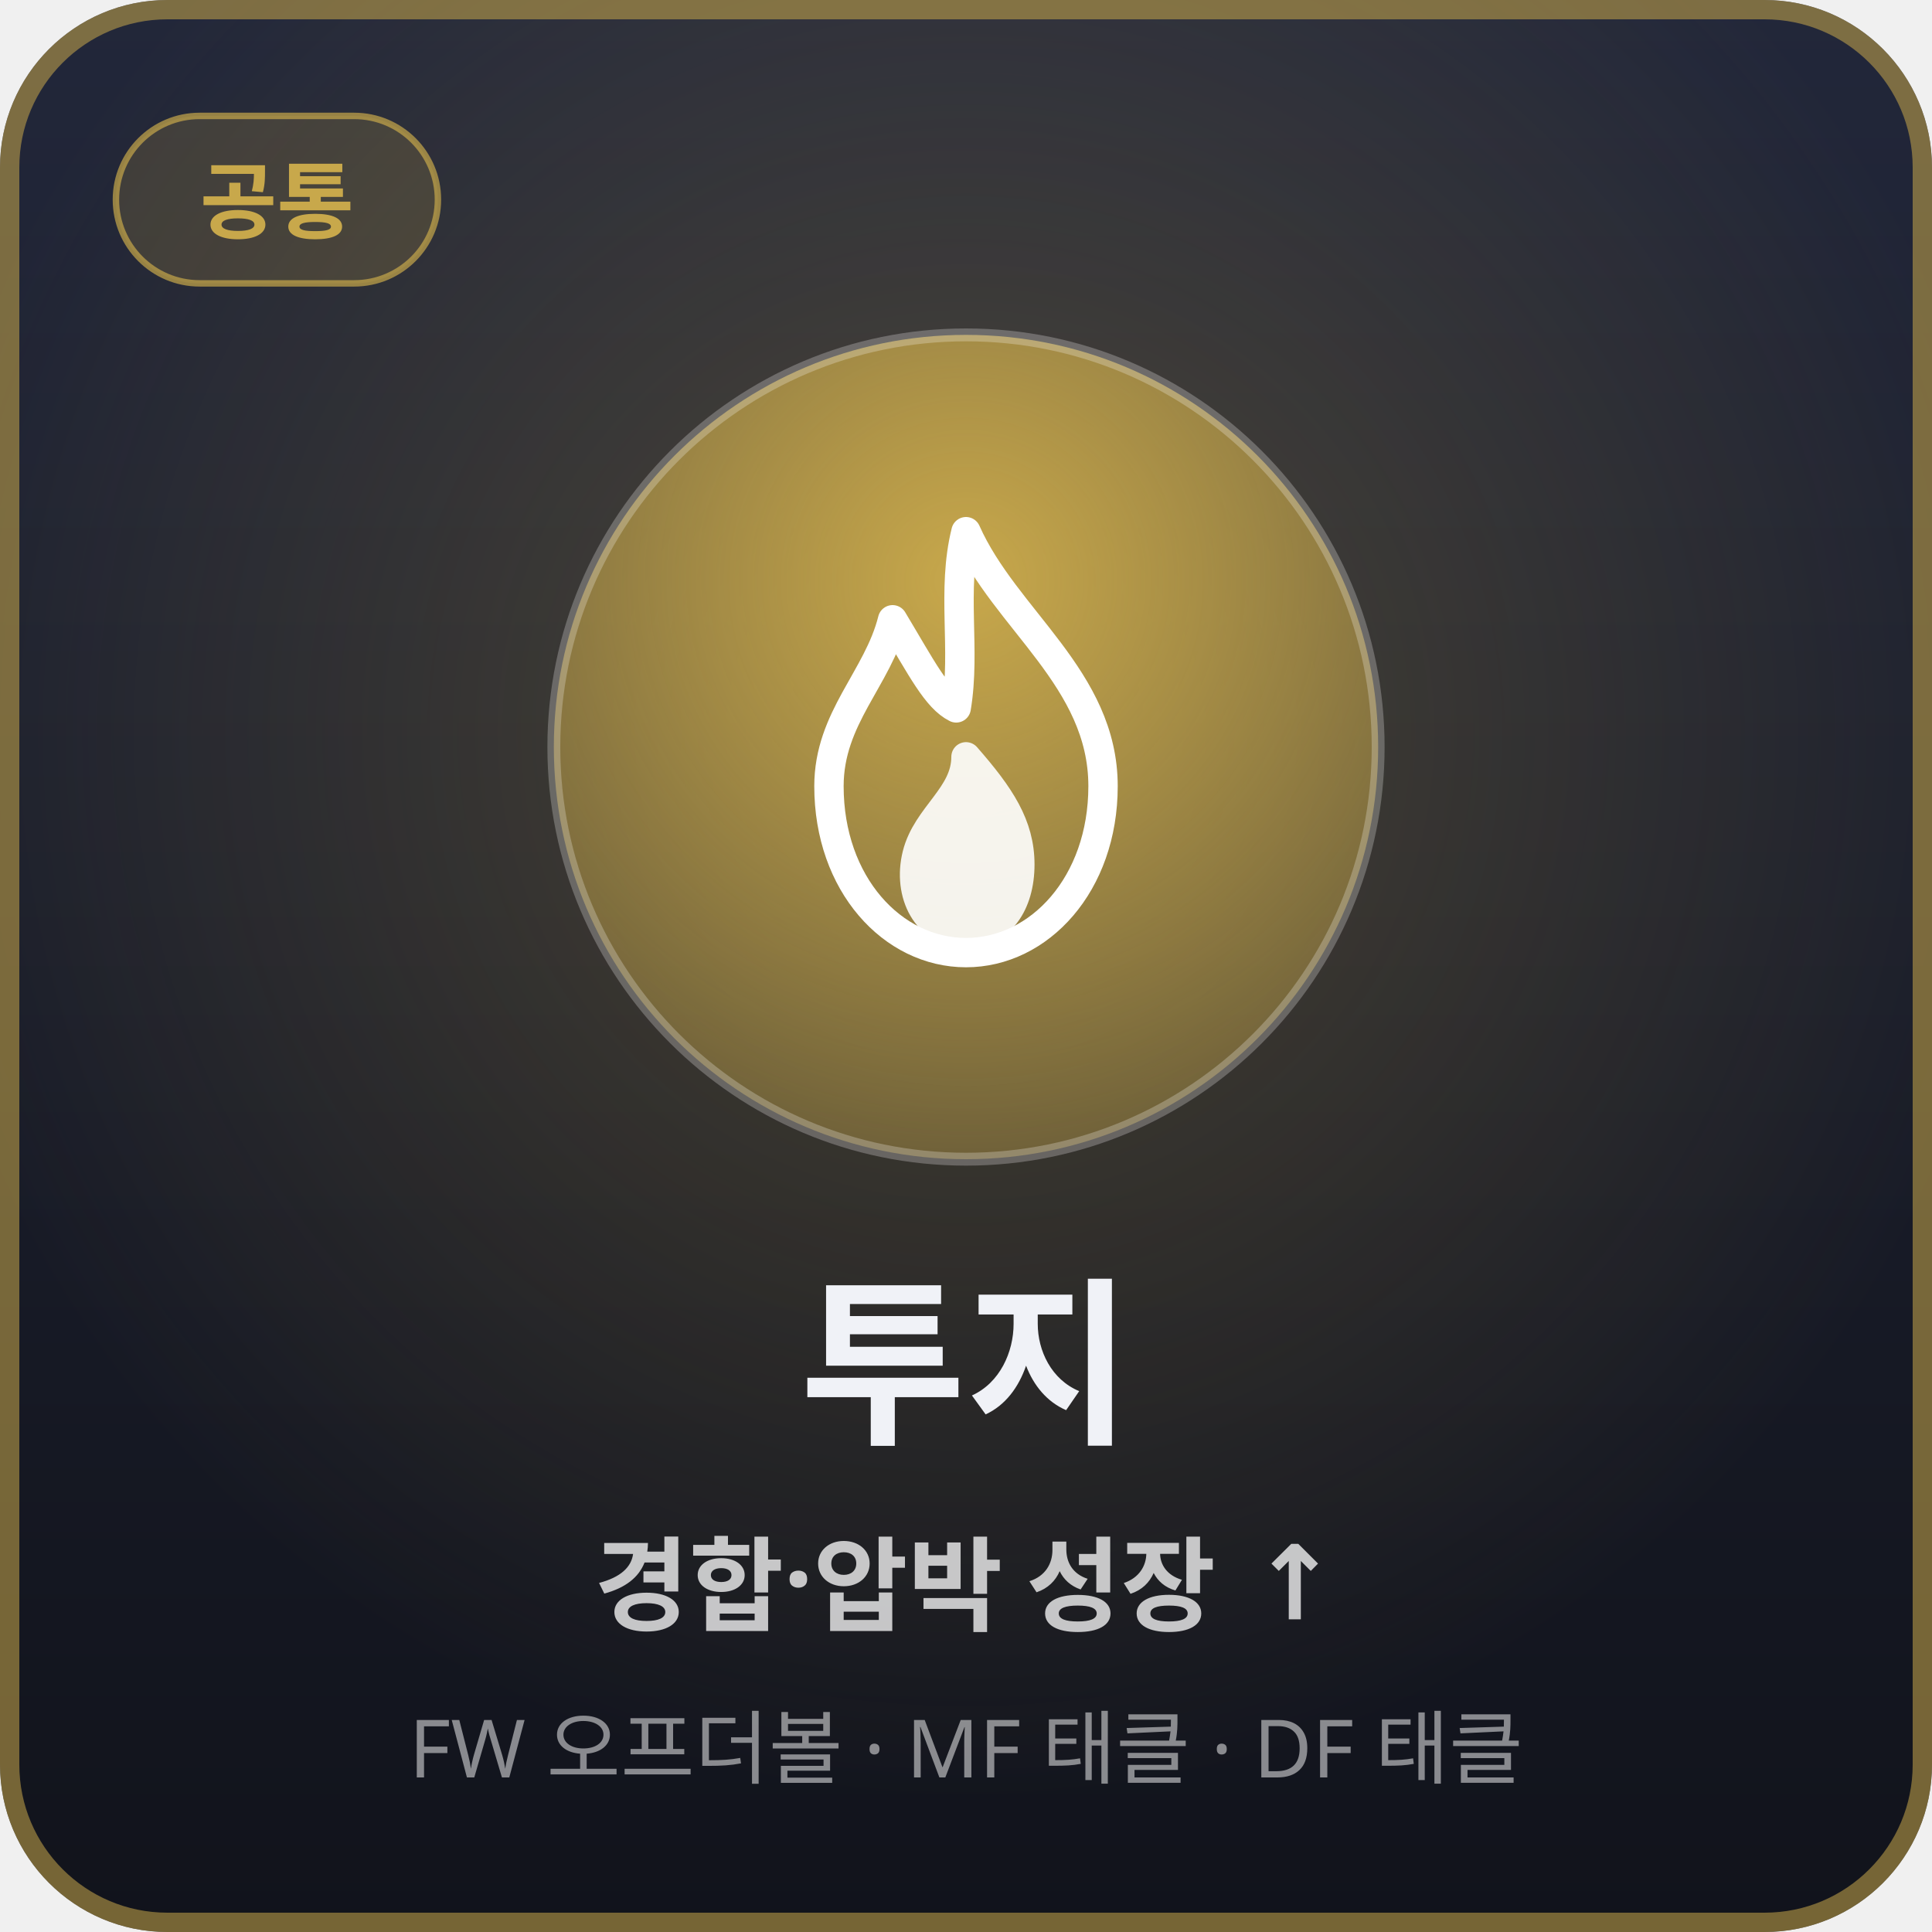
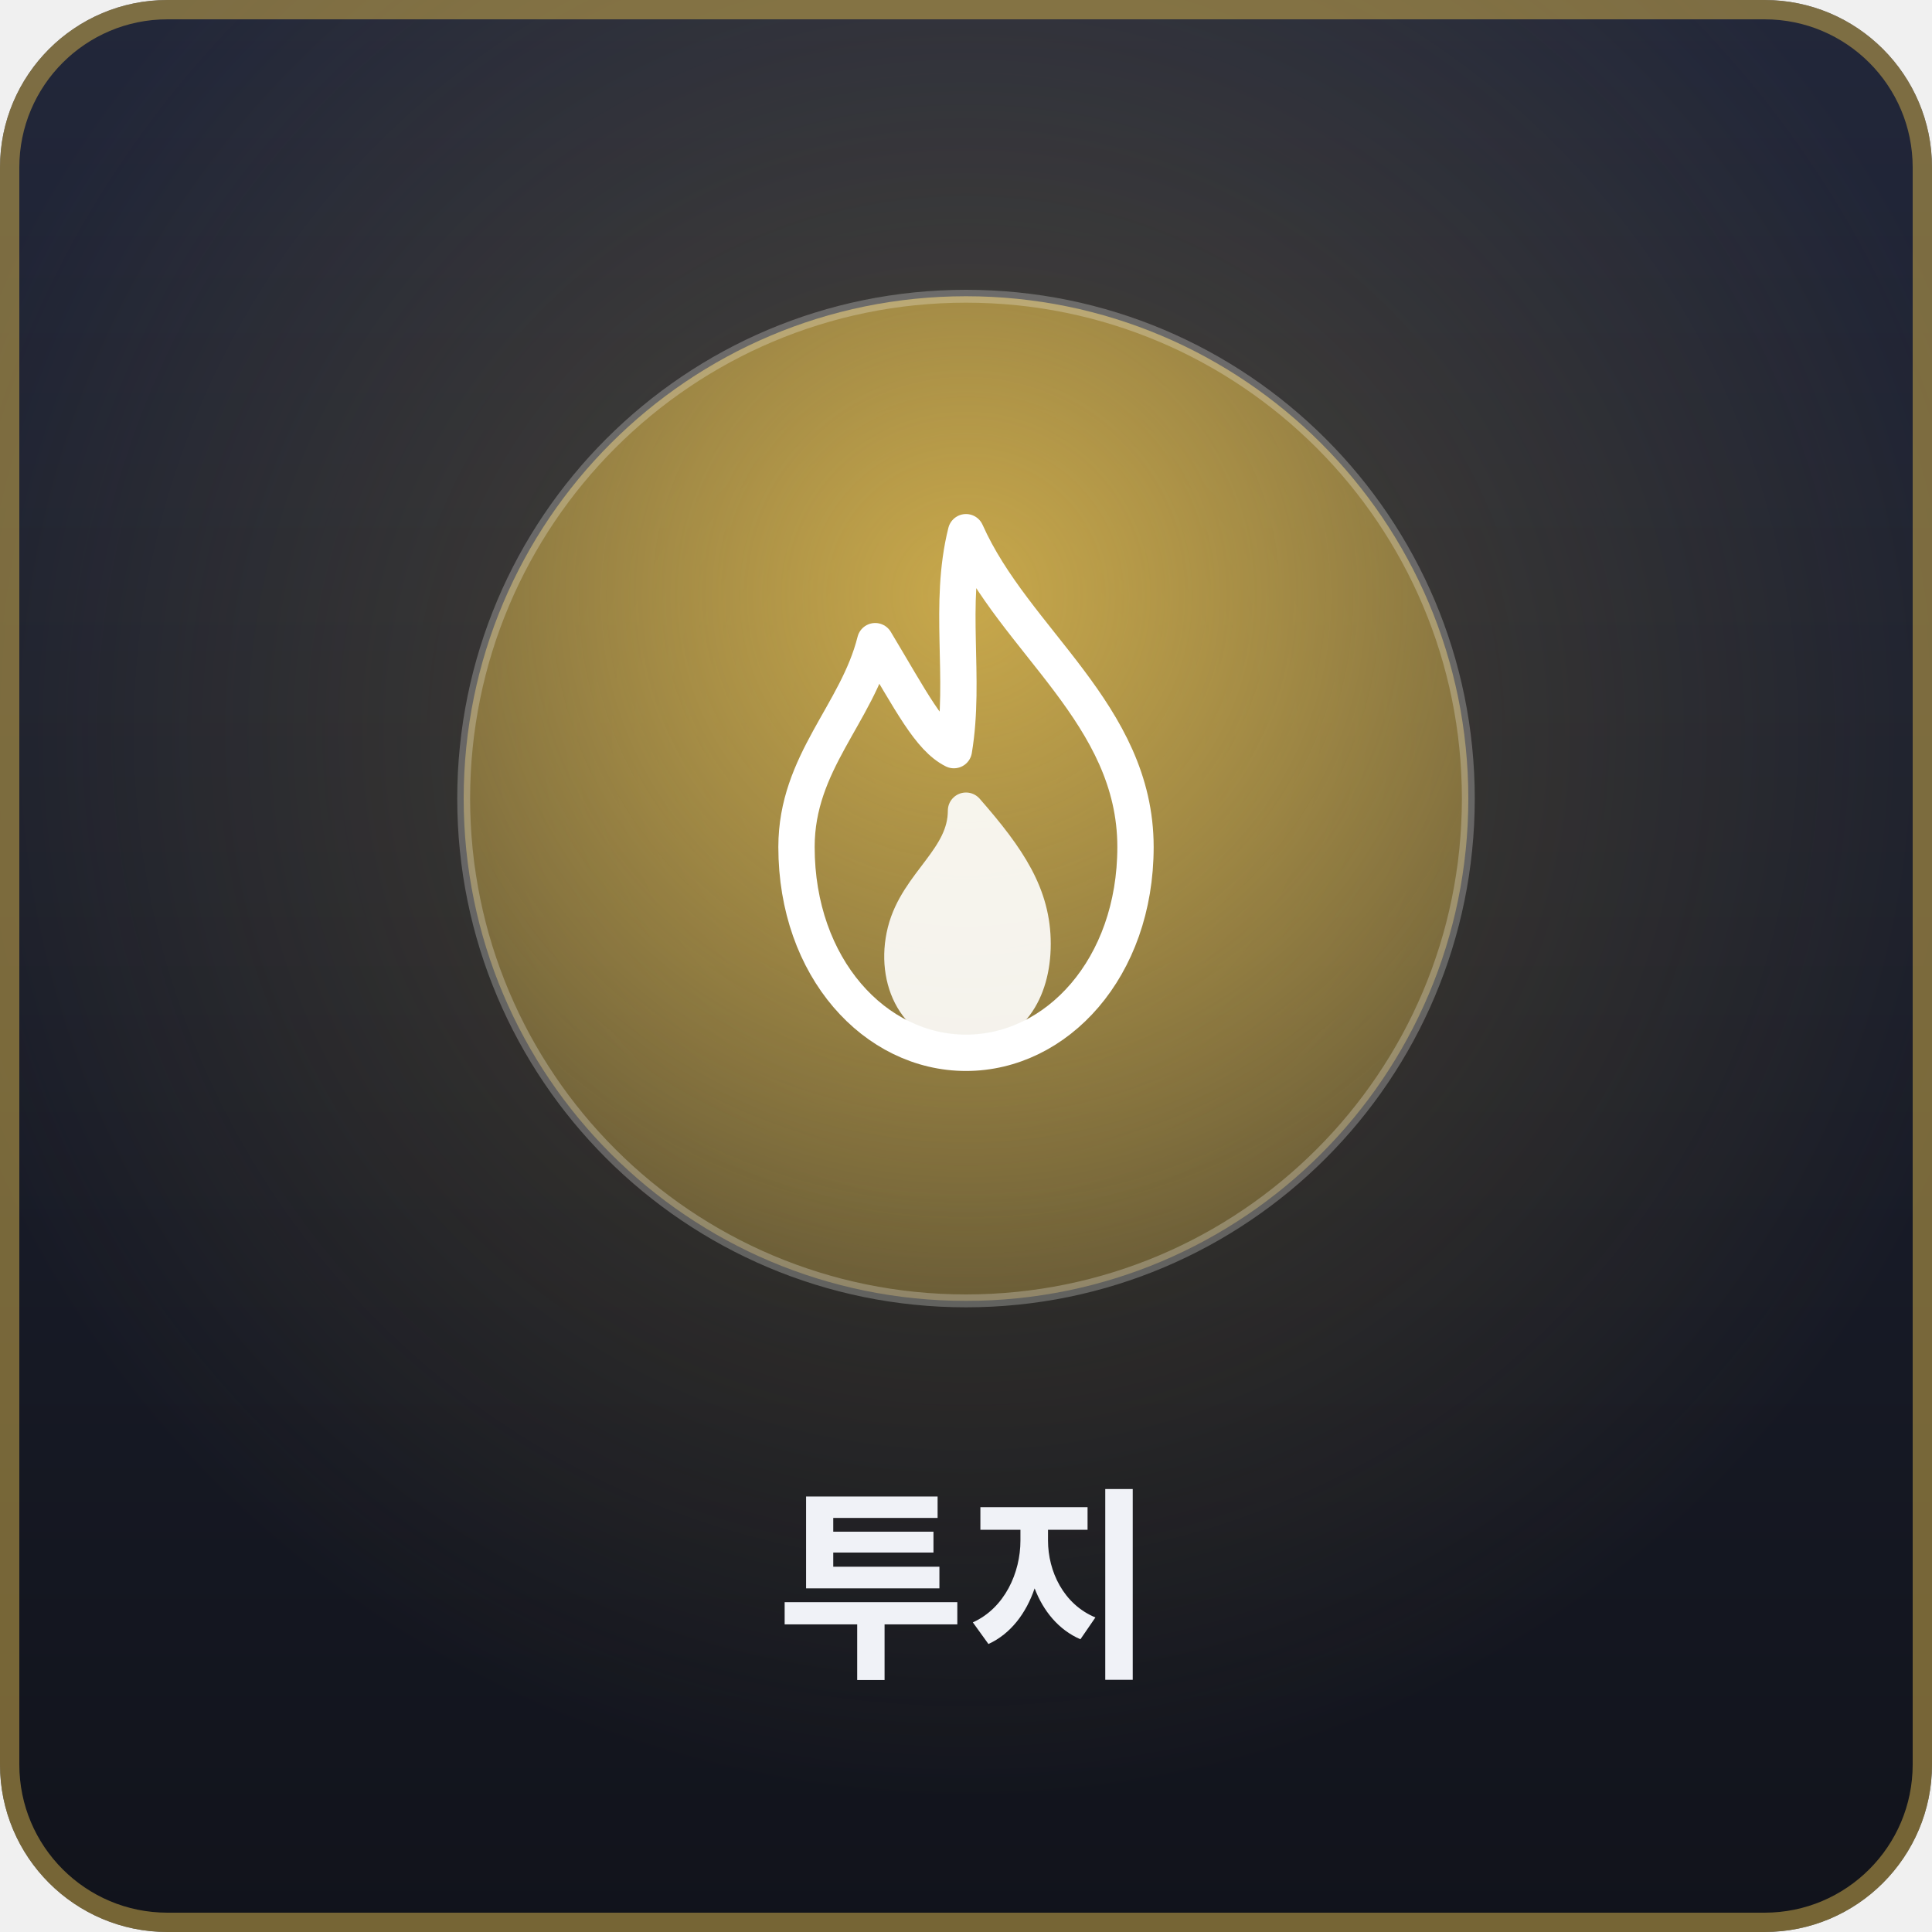
<svg xmlns="http://www.w3.org/2000/svg" viewBox="0 0 300 300" width="300" height="300">
  <defs>
    <linearGradient id="bg" x1="0" y1="0" x2="0" y2="1">
      <stop offset="0" stop-color="#22273A" />
      <stop offset="1" stop-color="#11131B" />
    </linearGradient>
    <radialGradient id="glow" cx=".5" cy=".38" r=".55">
      <stop offset="0" stop-color="#C8A84B" stop-opacity=".28" />
      <stop offset="1" stop-color="#C8A84B" stop-opacity="0" />
    </radialGradient>
    <radialGradient id="badge" cx=".5" cy=".3" r=".75">
      <stop offset="0" stop-color="#C8A84B" />
      <stop offset="1" stop-color="#C8A84B" stop-opacity=".35" />
    </radialGradient>
  </defs>
  <rect width="300" height="300" rx="26" fill="url(#bg)" />
  <rect width="300" height="300" rx="26" fill="url(#glow)" />
  <rect x="1.5" y="1.5" width="297" height="297" rx="24.5" fill="none" stroke="#C8A84B" stroke-opacity=".55" stroke-width="3" />
-   <rect x="18" y="18" width="50" height="26" rx="13" fill="#C8A84B" fill-opacity=".18" stroke="#C8A84B" stroke-opacity=".7" />
-   <text x="43" y="36" text-anchor="middle" font-family="Pretendard, 'Noto Sans KR', 'Apple SD Gothic Neo', 'Malgun Gothic', sans-serif" font-size="13" font-weight="700" fill="#C8A84B">공통</text>
-   <circle cx="150" cy="116" r="64" fill="url(#badge)" />
-   <circle cx="150" cy="116" r="64" fill="none" stroke="#fff" stroke-opacity=".25" stroke-width="2" />
-   <g transform="translate(112 78) scale(.76)" fill="none" stroke="#fff" stroke-width="6" stroke-linecap="round" stroke-linejoin="round">
+   <circle cx="150" cy="124" r="78" fill="url(#badge)" />
+   <circle cx="150" cy="124" r="78" fill="none" stroke="#fff" stroke-opacity=".25" stroke-width="2" />
+   <g transform="translate(103 77) scale(.94)" fill="none" stroke="#fff" stroke-width="6" stroke-linecap="round" stroke-linejoin="round">
    <path d="M50,6 C58,24 78,36 78,58 C78,78 65,92 50,92 C35,92 22,78 22,58 C22,44 32,36 35,24 C41,34 44,40 48,42 C50,30 47,18 50,6 Z" />
    <path d="M50,88 C42,88 38,80 40,72 C42,64 50,60 50,52 C57,60 61,66 61,74 C61,82 57,88 50,88 Z" fill="#fff" opacity=".9" />
  </g>
-   <text x="150" y="222" text-anchor="middle" font-family="Pretendard, 'Noto Sans KR', 'Apple SD Gothic Neo', 'Malgun Gothic', sans-serif" font-size="28" font-weight="800" fill="#F0F2F7">투지</text>
-   <text x="150" y="252" text-anchor="middle" font-family="Pretendard, 'Noto Sans KR', 'Apple SD Gothic Neo', 'Malgun Gothic', sans-serif" font-size="16" font-weight="600" fill="#fff" fill-opacity=".75">경합·압박 성장 ↑</text>
-   <text x="150" y="276" text-anchor="middle" font-family="Pretendard, 'Noto Sans KR', 'Apple SD Gothic Neo', 'Malgun Gothic', sans-serif" font-size="12.5" fill="#fff" fill-opacity=".5">FW 오프더볼 · MF 태클 · DF 태클</text>
+   <text x="150" y="258" text-anchor="middle" font-family="Pretendard, 'Noto Sans KR', 'Apple SD Gothic Neo', 'Malgun Gothic', sans-serif" font-size="32" font-weight="800" fill="#F0F2F7">투지</text>
</svg>
